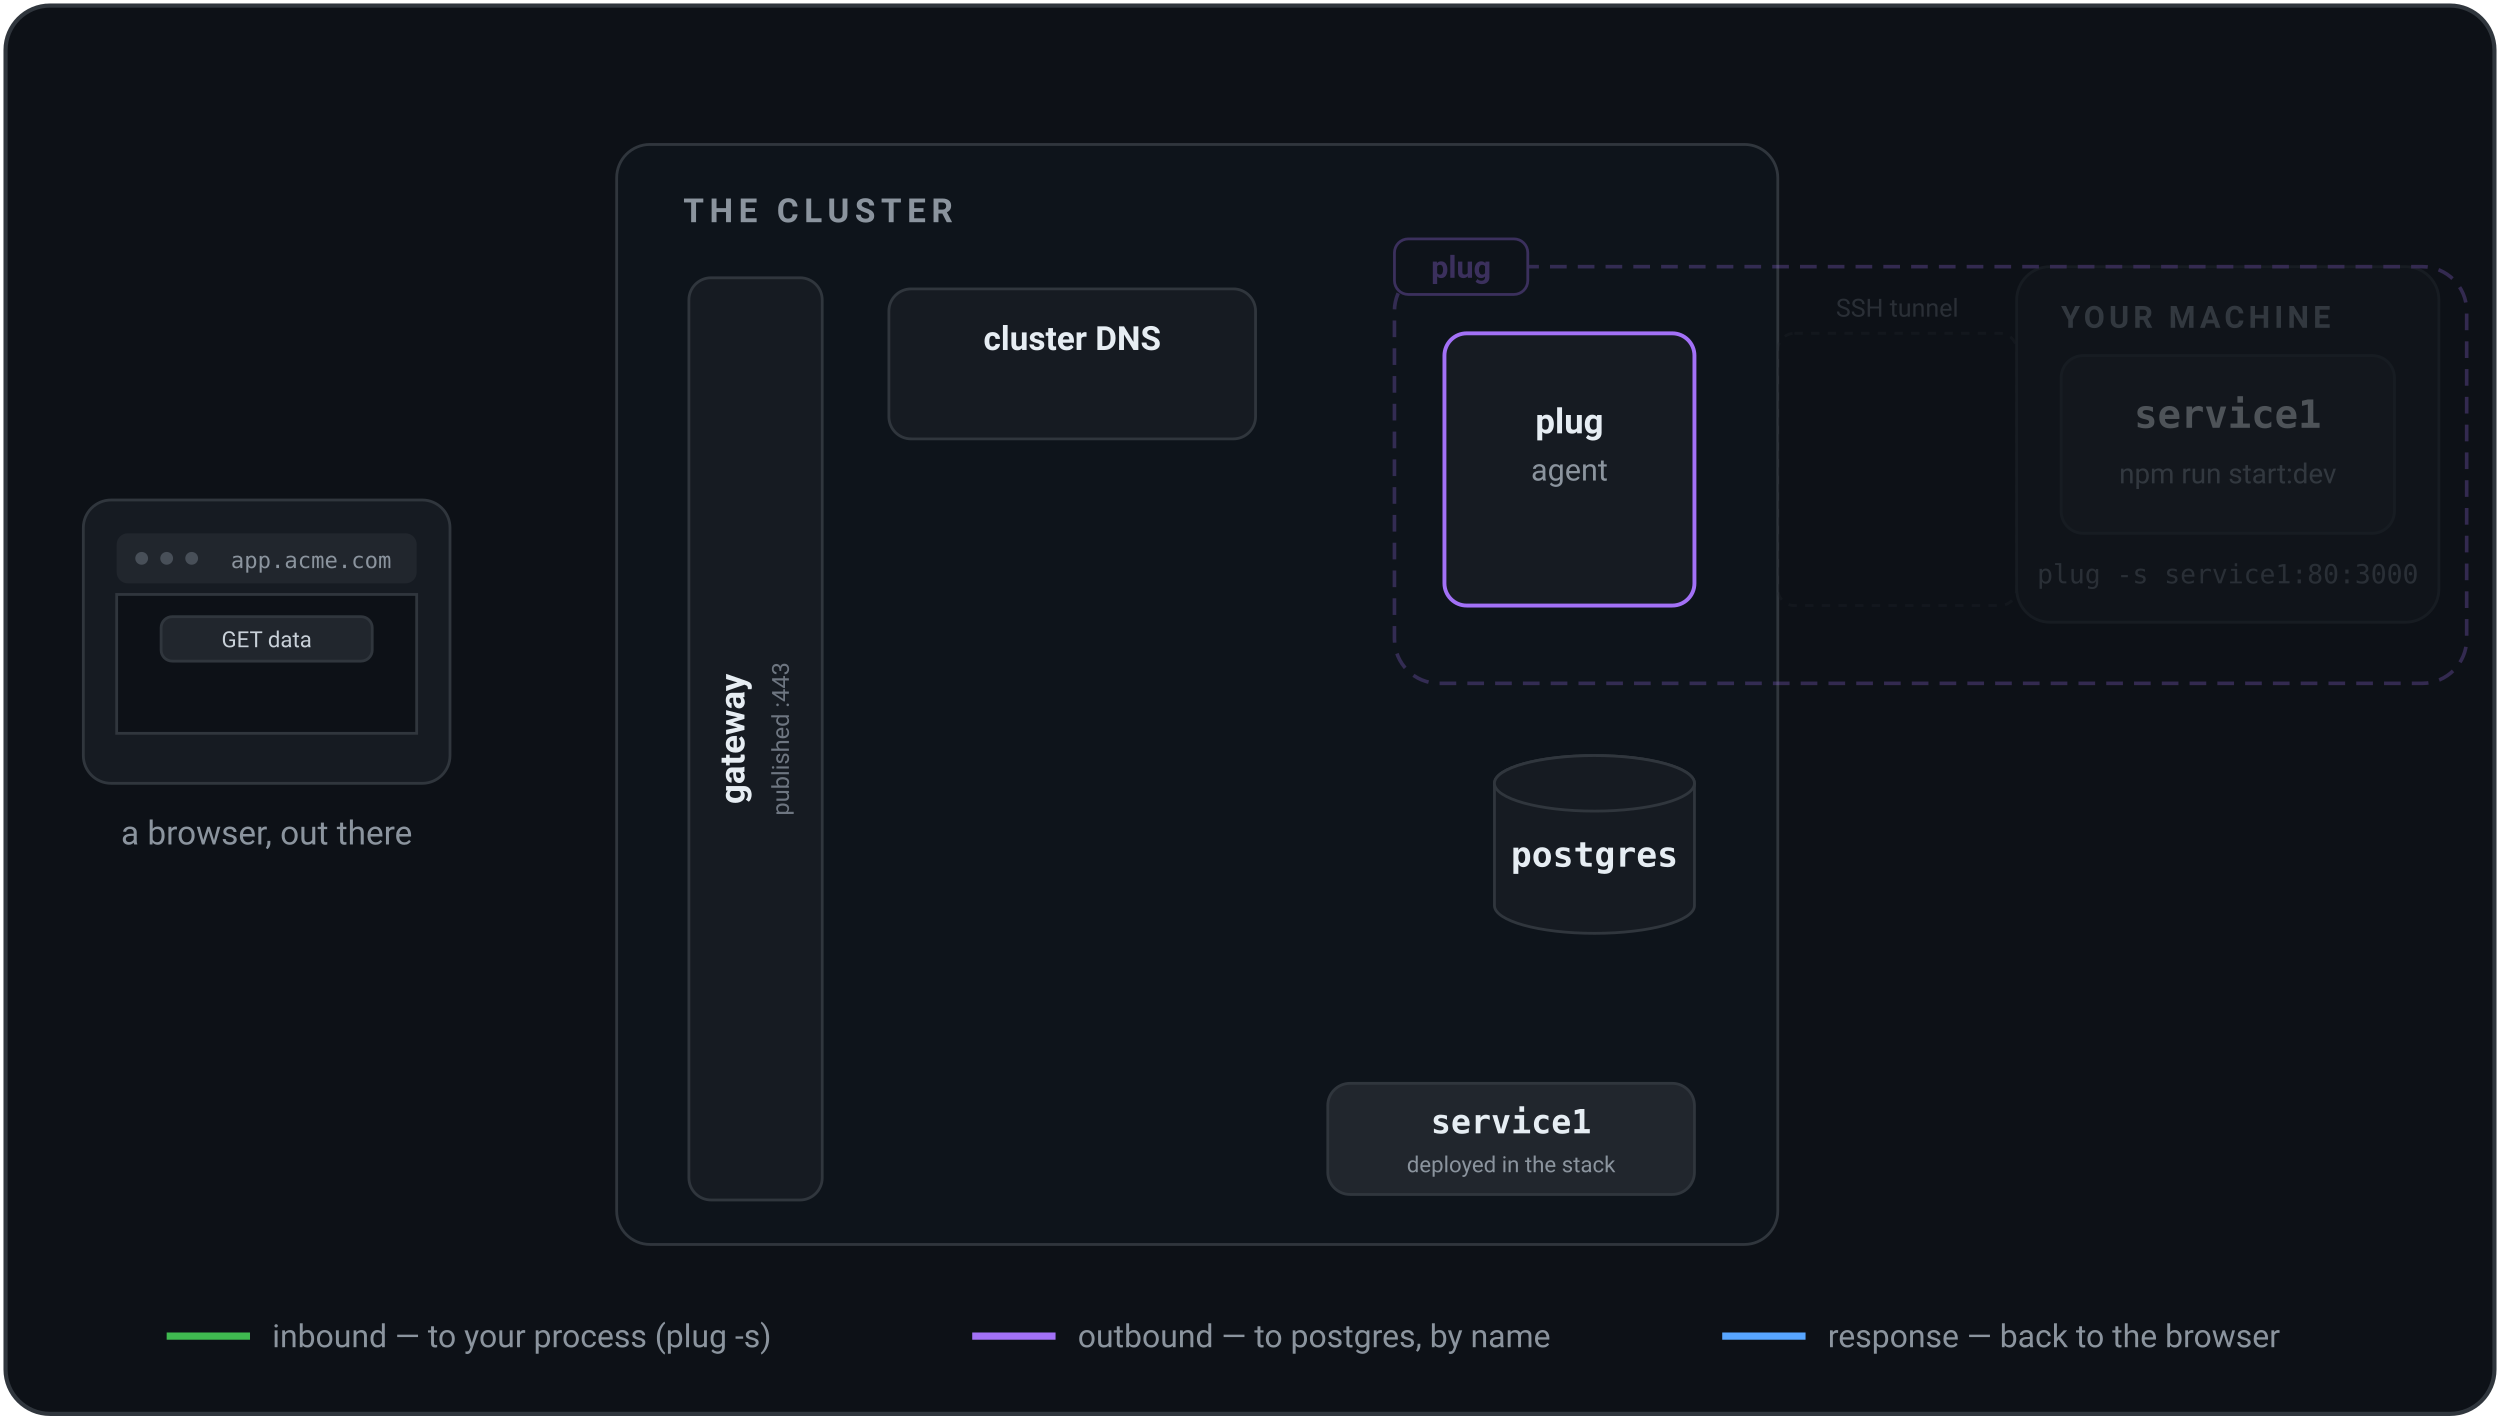
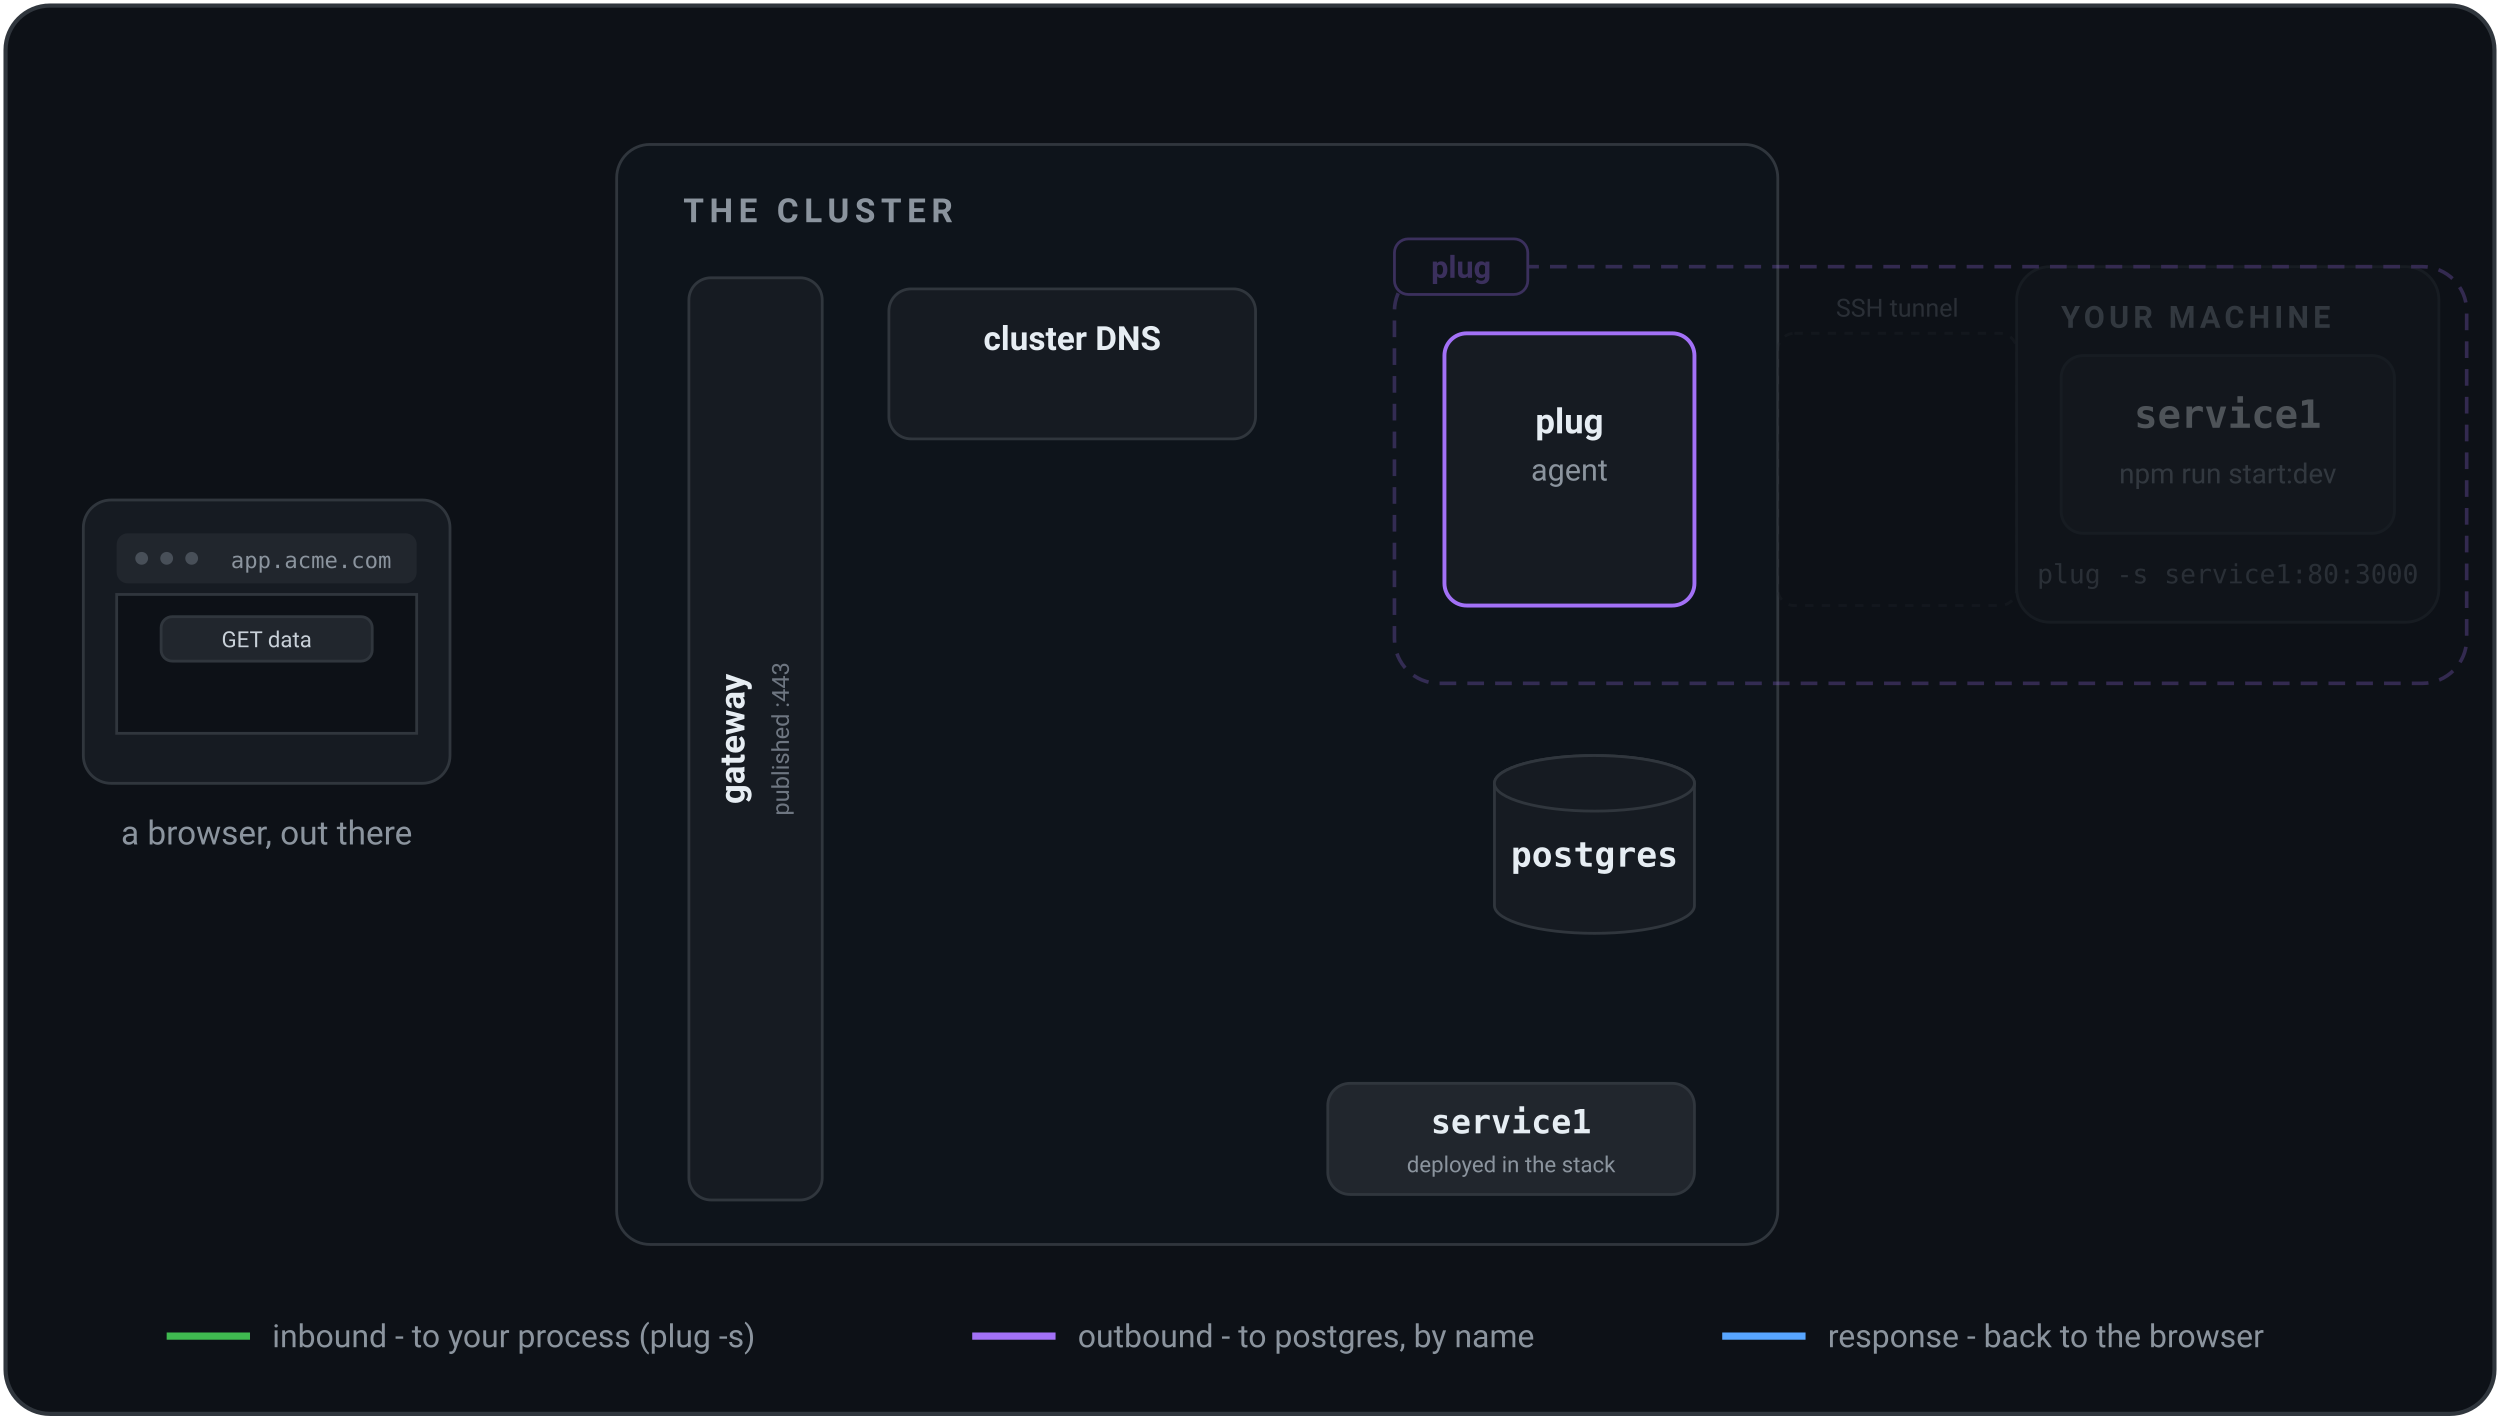
<svg xmlns="http://www.w3.org/2000/svg" width="900" height="511" viewBox="0 0 900 511" role="img" font-family="-apple-system, Segoe UI, Roboto, sans-serif">
  <defs>
    <marker id="ab-g" viewBox="0 0 10 10" refX="9" refY="5" markerWidth="7" markerHeight="7" orient="auto-start-reverse">
      <path d="M0 0 L10 5 L0 10 z" fill="#3fb950" />
    </marker>
    <marker id="ab-p" viewBox="0 0 10 10" refX="9" refY="5" markerWidth="7" markerHeight="7" orient="auto-start-reverse">
      <path d="M0 0 L10 5 L0 10 z" fill="#a371f7" />
    </marker>
    <marker id="ab-b" viewBox="0 0 10 10" refX="9" refY="5" markerWidth="7" markerHeight="7" orient="auto-start-reverse">
      <path d="M0 0 L10 5 L0 10 z" fill="#58a6ff" />
    </marker>
  </defs>
  <rect x="2" y="2" width="896" height="507" rx="16" fill="#0d1117" stroke="#30363d" stroke-width="1.5" />
  <rect x="30" y="180" width="132" height="102" rx="10" fill="#161b22" stroke="#30363d" />
  <rect x="42" y="192" width="108" height="18" rx="4" fill="#21262d" />
  <circle cx="51" cy="201" r="2.3" fill="#484f58" />
  <circle cx="60" cy="201" r="2.3" fill="#484f58" />
  <circle cx="69" cy="201" r="2.3" fill="#484f58" />
  <text x="112" y="204.5" text-anchor="middle" font-family="ui-monospace, Menlo, monospace" font-size="8" fill="#8b949e">app.acme.com</text>
  <rect x="42" y="214" width="108" height="50" fill="#0d1117" stroke="#30363d" />
  <rect x="58" y="222" width="76" height="16" rx="4" fill="#21262d" stroke="#30363d" />
  <text x="96" y="233" text-anchor="middle" font-size="8" fill="#c9d1d9">GET data</text>
  <text x="96" y="304" text-anchor="middle" font-size="12" fill="#8b949e">a browser, out there</text>
  <rect x="222" y="52" width="418" height="396" rx="12" fill="#0e141b" stroke="#30363d" />
  <text x="246" y="80" font-size="12" letter-spacing="2" fill="#8b949e" font-weight="700">THE CLUSTER</text>
  <rect x="248" y="100" width="48" height="332" rx="8" fill="#161b22" stroke="#30363d" />
  <text x="268" y="266" text-anchor="middle" font-size="12.5" fill="#e6edf3" font-weight="600" transform="rotate(-90 268 266)">gateway</text>
  <text x="284" y="266" text-anchor="middle" font-size="8.5" fill="#6e7681" transform="rotate(-90 284 266)">published :443</text>
  <rect x="320" y="104" width="132" height="54" rx="8" fill="#161b22" stroke="#30363d" />
  <text x="386" y="126" text-anchor="middle" font-size="12" fill="#e6edf3" font-weight="600">cluster DNS</text>
  <rect x="520" y="120" width="90" height="98" rx="8" fill="#161b22" stroke="#a371f7" stroke-width="1.4" />
  <text x="565" y="156" text-anchor="middle" font-size="12.5" fill="#e6edf3" font-weight="600">plug</text>
  <text x="565" y="173" text-anchor="middle" font-size="11" fill="#8b949e">agent</text>
  <ellipse cx="574" cy="282" rx="36" ry="10" fill="#161b22" stroke="#30363d" />
  <path d="M538 282 V326 a36 10 0 0 0 72 0 V282" fill="#161b22" stroke="#30363d" />
  <ellipse cx="574" cy="282" rx="36" ry="10" fill="#161b22" stroke="#30363d" />
  <text x="574" y="312" text-anchor="middle" font-family="ui-monospace, Menlo, monospace" font-size="12.5" fill="#e6edf3" font-weight="600">postgres</text>
  <g opacity="1">
    <animate attributeName="opacity" values="1;1;0;0;1" keyTimes="0;0.42;0.46;0.96;1" dur="16s" repeatCount="indefinite" />
    <rect x="478" y="390" width="132" height="40" rx="8" fill="#21262d" stroke="#30363d" />
    <text x="544" y="408" text-anchor="middle" font-family="ui-monospace, Menlo, monospace" font-size="12" fill="#e6edf3" font-weight="600">service1</text>
    <text x="544" y="422" text-anchor="middle" font-size="8" fill="#8b949e">deployed in the stack</text>
  </g>
  <g opacity="0">
    <animate attributeName="opacity" values="0;0;1;1;0" keyTimes="0;0.42;0.46;0.96;1" dur="16s" repeatCount="indefinite" />
    <g opacity="0.55">
      <rect x="478" y="390" width="132" height="40" rx="8" fill="#161b22" stroke="#30363d" stroke-dasharray="4 3" />
      <text x="544" y="408" text-anchor="middle" font-family="ui-monospace, Menlo, monospace" font-size="11.5" fill="#8b949e" font-weight="600">service1</text>
      <text x="544" y="422" text-anchor="middle" font-size="8" fill="#6e7681">deployed · restored on exit</text>
    </g>
    <rect x="564" y="383" width="42" height="14" rx="7" fill="#0d1117" stroke="#d29922" stroke-width="0.8" />
    <text x="585" y="393" text-anchor="middle" font-size="8.5" fill="#d29922">parked</text>
  </g>
  <g opacity="0.3">
    <animate attributeName="opacity" values="0.3;0.3;1;1;0.3" keyTimes="0;0.42;0.46;0.96;1" dur="16s" repeatCount="indefinite" />
    <rect x="640" y="120" width="86" height="98" rx="6" fill="#0d1117" stroke="#21262d" stroke-dasharray="3 3" />
    <text x="683" y="114" text-anchor="middle" font-size="9" fill="#6e7681">SSH tunnel</text>
    <rect x="726" y="96" width="152" height="128" rx="12" fill="#161b22" stroke="#30363d" />
    <text x="742" y="118" font-size="11" letter-spacing="1.5" fill="#8b949e" font-weight="700">YOUR MACHINE</text>
    <rect x="742" y="128" width="120" height="64" rx="8" fill="#21262d" stroke="#30363d" />
    <text x="802" y="154" text-anchor="middle" font-family="ui-monospace, Menlo, monospace" font-size="14" fill="#e6edf3" font-weight="600">service1</text>
    <text x="802" y="174" text-anchor="middle" font-size="10" fill="#8b949e">npm run start:dev</text>
    <text x="802" y="210" text-anchor="middle" font-family="ui-monospace, Menlo, monospace" font-size="9.5" fill="#6e7681">plug -s service1:80:3000</text>
    <rect x="502" y="96" width="386" height="150" rx="16" fill="none" stroke="#a371f7" stroke-width="1.3" stroke-dasharray="6 4" opacity="0.85" />
    <rect x="502" y="86" width="48" height="20" rx="5" fill="#0d1117" stroke="#a371f7" />
    <text x="526" y="100" text-anchor="middle" font-size="11" fill="#a371f7" font-weight="700">plug</text>
  </g>
  <g opacity="0">
    <animate attributeName="opacity" values="0;0;1;1;0;0" keyTimes="0;0.405;0.417;0.90;0.94;1" dur="16s" repeatCount="indefinite" />
    <text x="802" y="210" text-anchor="middle" font-family="ui-monospace, Menlo, monospace" font-size="9.5" fill="#3fb950" font-weight="600">plug -s service1:80:3000</text>
  </g>
  <g opacity="0">
    <animate attributeName="opacity" values="0;0;1;1;0;0;1;1;0;0" keyTimes="0;0.03;0.042;0.36;0.40;0.48;0.492;0.90;0.94;1" dur="16s" repeatCount="indefinite" />
    <rect x="58" y="222" width="76" height="16" rx="4" fill="none" stroke="#3fb950" stroke-width="1.6" />
    <line x1="162" y1="213" x2="246" y2="213" stroke="#3fb950" stroke-width="2.2" marker-end="url(#ab-g)" />
    <text x="204" y="205" text-anchor="middle" font-size="9.5" fill="#3fb950" font-weight="600">GET data</text>
    <rect x="248" y="100" width="48" height="332" rx="8" fill="none" stroke="#3fb950" stroke-width="2" />
  </g>
  <g opacity="0">
    <animate attributeName="opacity" values="0;0;1;1;0;0;1;1;0;0" keyTimes="0;0.075;0.087;0.36;0.40;0.525;0.537;0.90;0.94;1" dur="16s" repeatCount="indefinite" />
    <line x1="296" y1="131" x2="318" y2="131" stroke="#3fb950" stroke-width="2" marker-end="url(#ab-g)" />
    <rect x="320" y="104" width="132" height="54" rx="8" fill="none" stroke="#3fb950" stroke-width="2" />
  </g>
  <g opacity="0">
    <animate attributeName="opacity" values="0;0;1;1;0;0" keyTimes="0;0.075;0.087;0.36;0.40;1" dur="16s" repeatCount="indefinite" />
    <text x="386" y="144" text-anchor="middle" font-family="ui-monospace, Menlo, monospace" font-size="9.5" fill="#3fb950">resolve: service1</text>
  </g>
  <g opacity="0">
    <animate attributeName="opacity" values="0;0;1;1;0;0" keyTimes="0;0.12;0.132;0.36;0.40;1" dur="16s" repeatCount="indefinite" />
    <path d="M386 158 V410 H472" fill="none" stroke="#3fb950" stroke-width="2.2" marker-end="url(#ab-g)" />
    <rect x="478" y="390" width="132" height="40" rx="8" fill="none" stroke="#3fb950" stroke-width="2" />
  </g>
  <g opacity="0">
    <animate attributeName="opacity" values="0;0;1;1;0;0" keyTimes="0;0.165;0.177;0.36;0.40;1" dur="16s" repeatCount="indefinite" />
    <line x1="574" y1="387" x2="574" y2="340" stroke="#a371f7" stroke-width="2.2" marker-start="url(#ab-p)" marker-end="url(#ab-p)" />
    <text x="562" y="368" text-anchor="end" font-size="9.5" fill="#a371f7">query postgres by name</text>
  </g>
  <g opacity="0">
    <animate attributeName="opacity" values="0;0;1;1;0;0" keyTimes="0;0.21;0.222;0.36;0.40;1" dur="16s" repeatCount="indefinite" />
    <path d="M478 424 C 360 478, 225 420, 163 272" fill="none" stroke="#58a6ff" stroke-width="2" marker-end="url(#ab-b)" />
    <text x="330" y="464" text-anchor="middle" font-size="9.5" fill="#58a6ff">response</text>
  </g>
  <g opacity="0">
    <animate attributeName="opacity" values="0;0;1;1;0;0" keyTimes="0;0.24;0.252;0.36;0.40;1" dur="16s" repeatCount="indefinite" />
    <text x="96" y="256" text-anchor="middle" font-family="ui-monospace, Menlo, monospace" font-size="9.5" fill="#58a6ff" font-weight="700">DATA</text>
  </g>
  <g opacity="0">
    <animate attributeName="opacity" values="0;0;1;1;0;0" keyTimes="0;0.525;0.537;0.90;0.94;1" dur="16s" repeatCount="indefinite" />
    <text x="386" y="144" text-anchor="middle" font-family="ui-monospace, Menlo, monospace" font-size="9.5" fill="#3fb950">service1 → agent</text>
  </g>
  <g opacity="0">
    <animate attributeName="opacity" values="0;0;1;1;0;0" keyTimes="0;0.57;0.582;0.90;0.94;1" dur="16s" repeatCount="indefinite" />
    <line x1="452" y1="131" x2="518" y2="131" stroke="#3fb950" stroke-width="2.2" marker-end="url(#ab-g)" />
    <rect x="520" y="120" width="90" height="98" rx="8" fill="none" stroke="#3fb950" stroke-width="2" />
  </g>
  <g opacity="0">
    <animate attributeName="opacity" values="0;0;1;1;0;0" keyTimes="0;0.615;0.627;0.90;0.94;1" dur="16s" repeatCount="indefinite" />
    <line x1="610" y1="150" x2="740" y2="150" stroke="#3fb950" stroke-width="2.2" marker-end="url(#ab-g)" />
    <text x="676" y="144" text-anchor="middle" font-size="9.5" fill="#3fb950">to your machine</text>
    <rect x="742" y="128" width="120" height="64" rx="8" fill="none" stroke="#3fb950" stroke-width="2" />
  </g>
  <g opacity="0">
    <animate attributeName="opacity" values="0;0;1;1;0;0" keyTimes="0;0.66;0.672;0.90;0.94;1" dur="16s" repeatCount="indefinite" />
    <line x1="740" y1="185" x2="612" y2="185" stroke="#a371f7" stroke-width="2.2" marker-start="url(#ab-p)" marker-end="url(#ab-p)" />
  </g>
  <g opacity="0">
    <animate attributeName="opacity" values="0;0;1;1;0;0" keyTimes="0;0.705;0.717;0.90;0.94;1" dur="16s" repeatCount="indefinite" />
    <line x1="574" y1="222" x2="574" y2="269" stroke="#a371f7" stroke-width="2.2" marker-start="url(#ab-p)" marker-end="url(#ab-p)" />
    <text x="562" y="262" text-anchor="end" font-size="9.5" fill="#a371f7">query postgres by name</text>
  </g>
  <g opacity="0">
    <animate attributeName="opacity" values="0;0;1;1;0;0" keyTimes="0;0.75;0.762;0.90;0.94;1" dur="16s" repeatCount="indefinite" />
    <path d="M742 130 C 600 30, 250 30, 112 176" fill="none" stroke="#58a6ff" stroke-width="2" marker-end="url(#ab-b)" />
    <text x="430" y="27" text-anchor="middle" font-size="9.5" fill="#58a6ff">response</text>
  </g>
  <g opacity="0">
    <animate attributeName="opacity" values="0;0;1;1;0;0" keyTimes="0;0.78;0.792;0.90;0.94;1" dur="16s" repeatCount="indefinite" />
    <text x="96" y="256" text-anchor="middle" font-family="ui-monospace, Menlo, monospace" font-size="9.5" fill="#58a6ff" font-weight="700">DATA</text>
  </g>
  <line x1="60" y1="481" x2="90" y2="481" stroke="#3fb950" stroke-width="2.6" />
-   <text x="98" y="485" font-size="11.5" fill="#8b949e">inbound — to your process (plug -s)</text>
+   <text x="98" y="485" font-size="11.5" fill="#8b949e">inbound - to your process (plug -s)</text>
  <line x1="350" y1="481" x2="380" y2="481" stroke="#a371f7" stroke-width="2.6" />
-   <text x="388" y="485" font-size="11.5" fill="#8b949e">outbound — to postgres, by name</text>
+   <text x="388" y="485" font-size="11.5" fill="#8b949e">outbound - to postgres, by name</text>
  <line x1="620" y1="481" x2="650" y2="481" stroke="#58a6ff" stroke-width="2.6" />
-   <text x="658" y="485" font-size="11.5" fill="#8b949e">response — back to the browser</text>
+   <text x="658" y="485" font-size="11.5" fill="#8b949e">response - back to the browser</text>
</svg>
